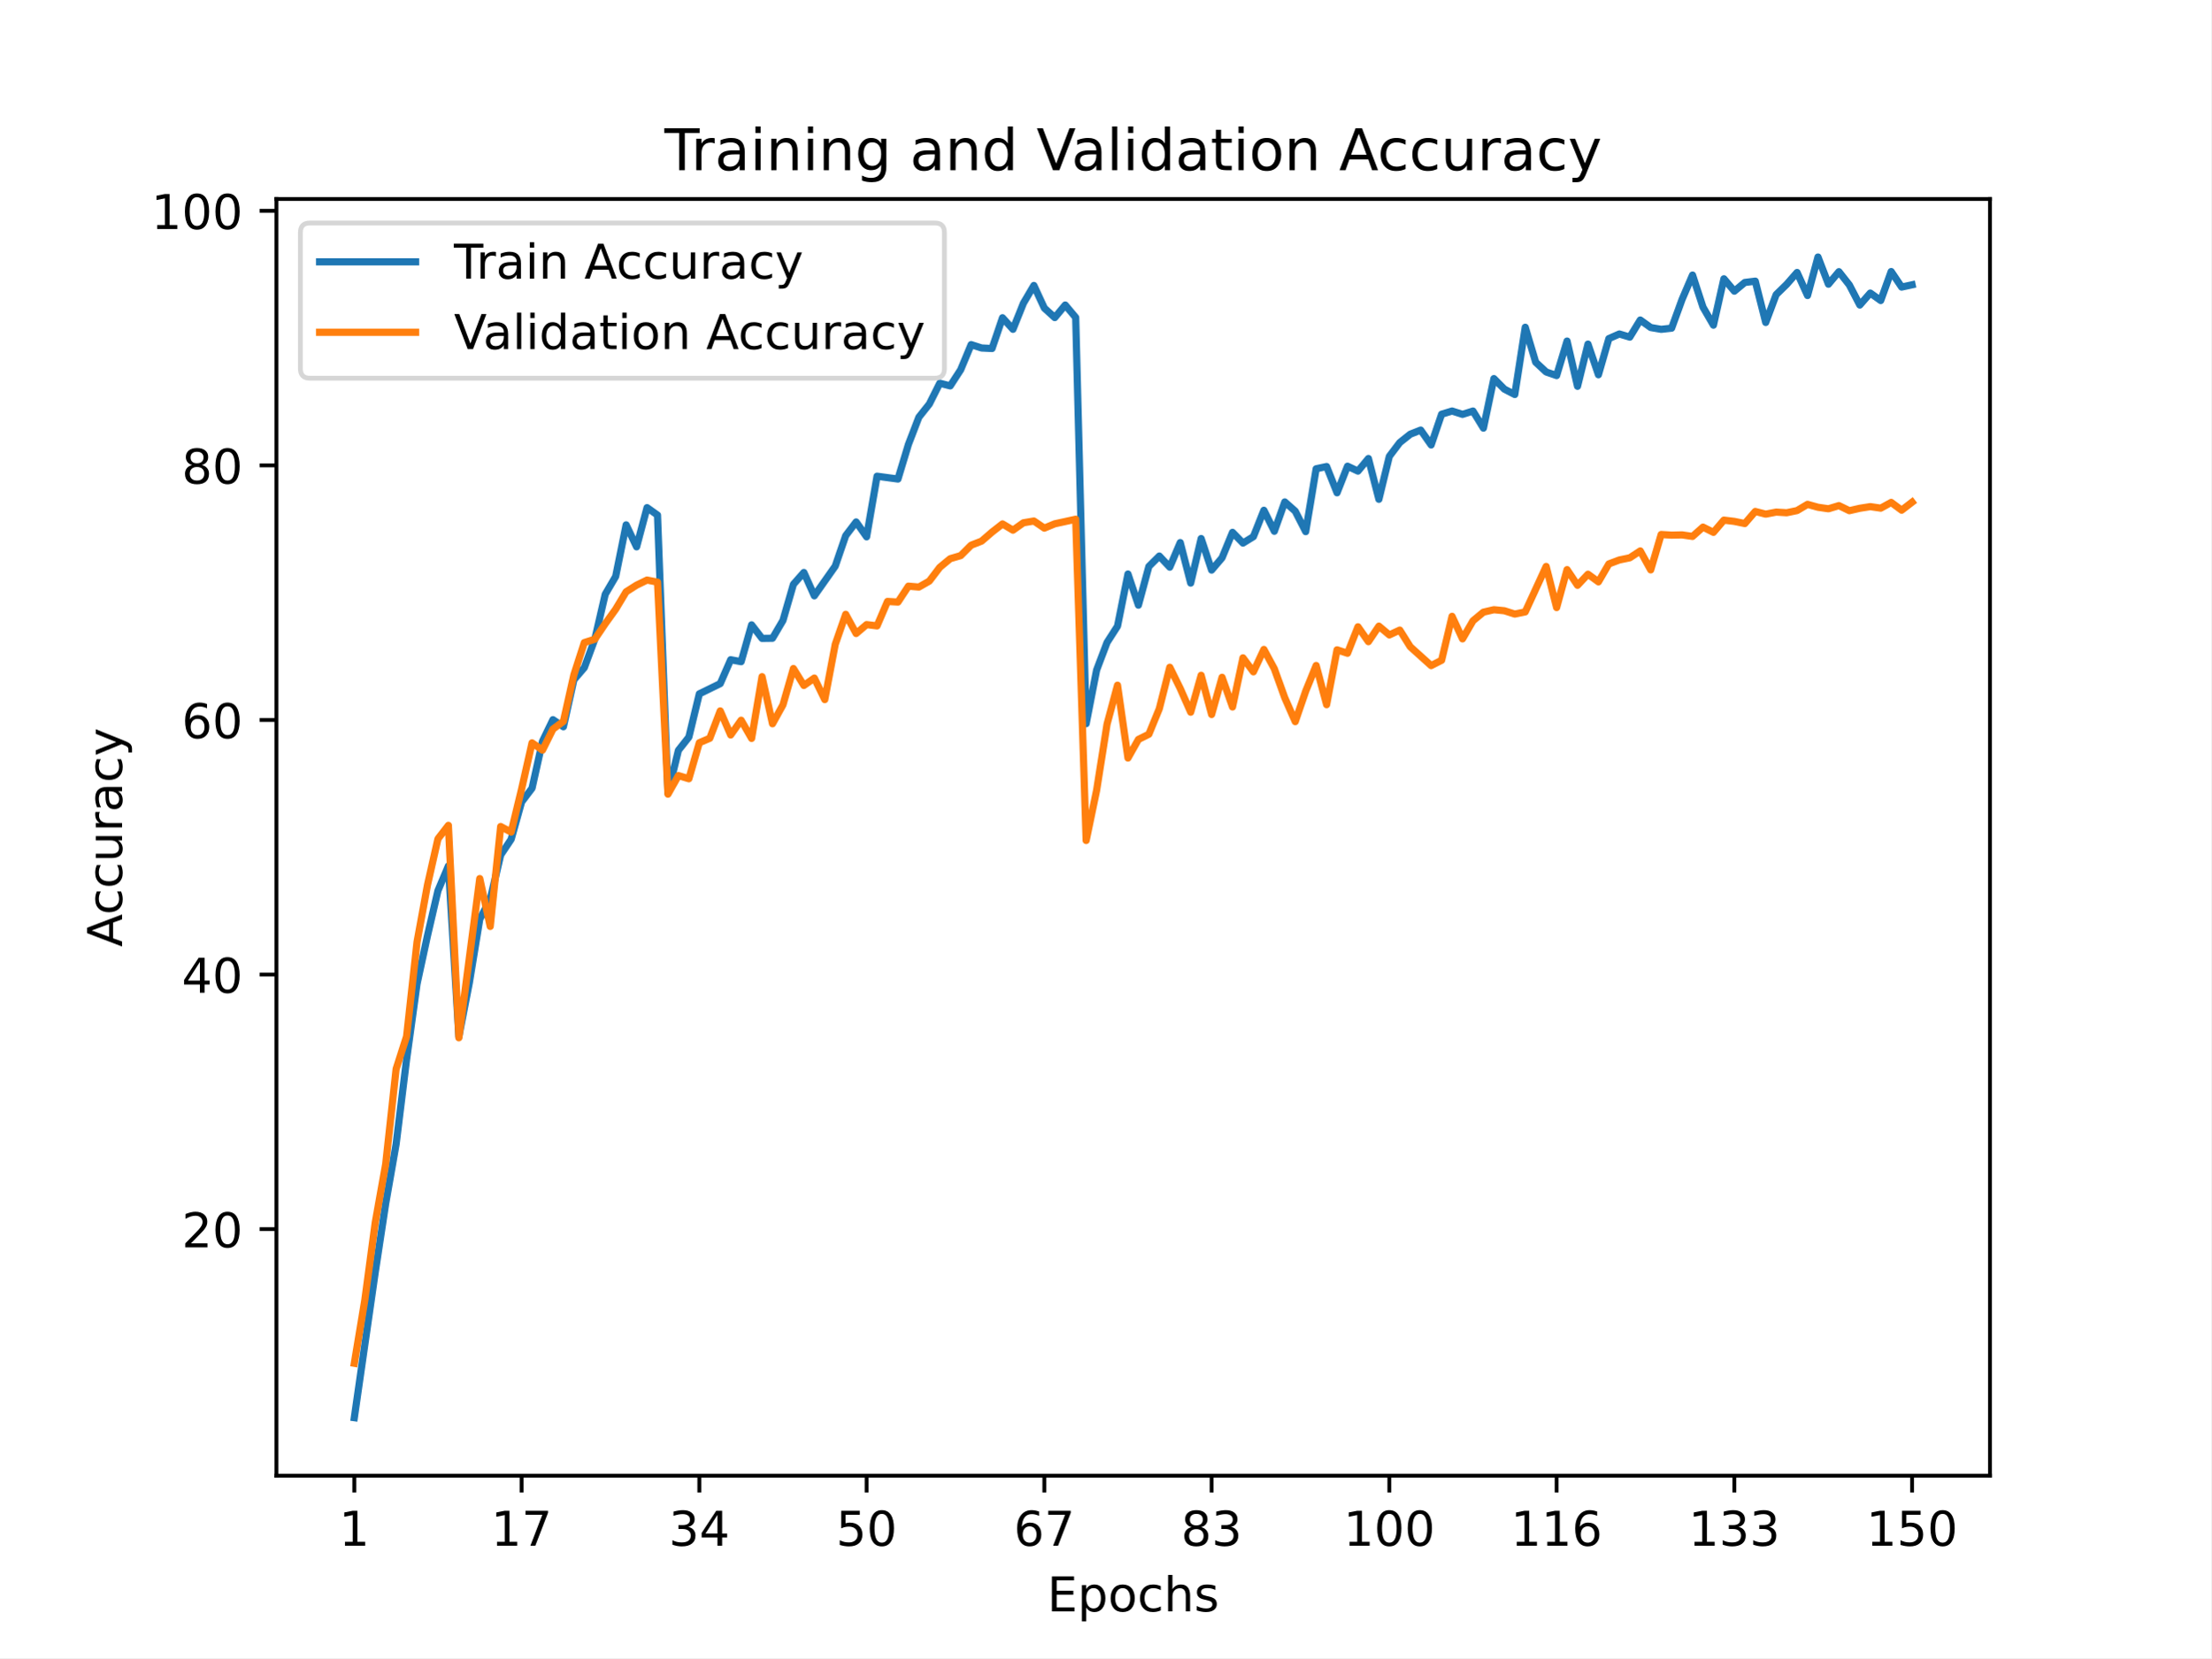
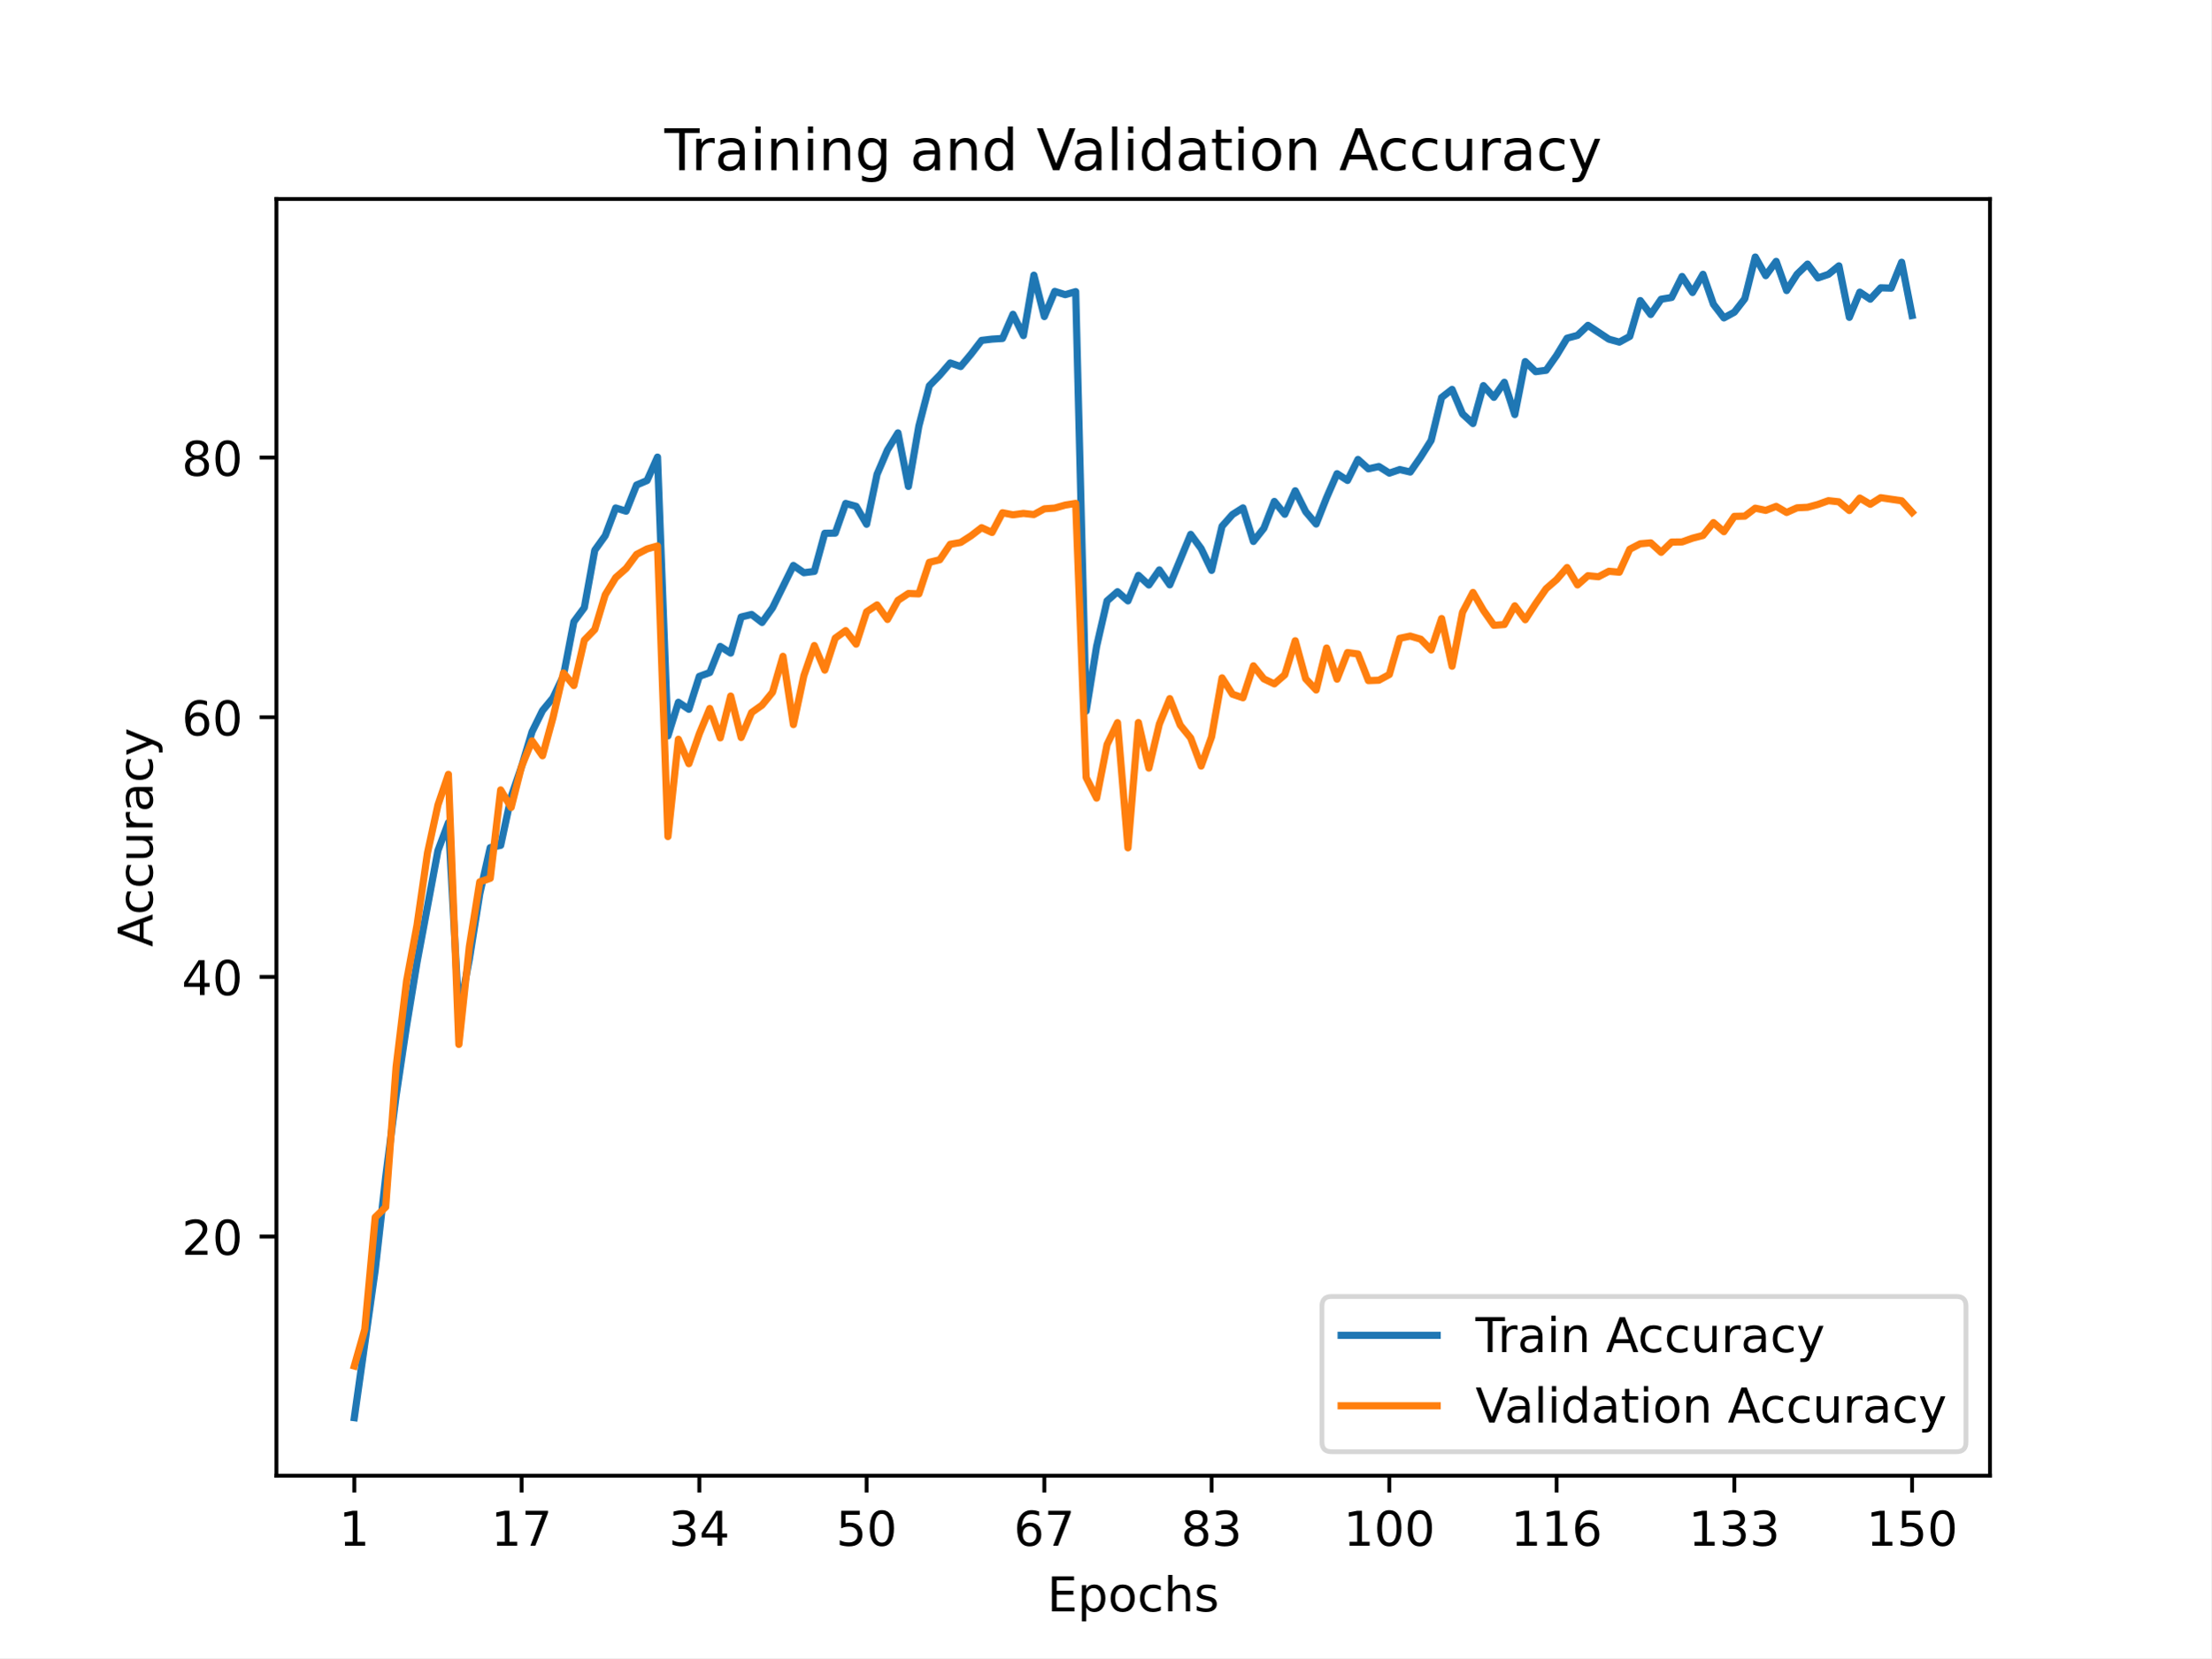
<svg xmlns="http://www.w3.org/2000/svg" xmlns:xlink="http://www.w3.org/1999/xlink" height="345.6pt" version="1.1" viewBox="0 0 460.8 345.6" width="460.8pt">
  <defs>
    <style type="text/css">*{stroke-linecap:butt;stroke-linejoin:round;}</style>
  </defs>
  <g id="figure_1">
    <g id="patch_1">
      <path d="M 0 345.6  L 460.8 345.6  L 460.8 0  L 0 0  z " style="fill:#ffffff;" />
    </g>
    <g id="axes_1">
      <g id="patch_2">
        <path d="M 57.6 307.584  L 414.72 307.584  L 414.72 41.472  L 57.6 41.472  z " style="fill:#ffffff;" />
      </g>
      <g id="matplotlib.axis_1">
        <g id="xtick_1">
          <g id="line2d_1">
            <defs>
-               <path d="M 0 0  L 0 3.5  " id="ma39ebf0579" style="stroke:#000000;stroke-width:0.8;" />
+               <path d="M 0 0  L 0 3.5  " id="ma92c651ba0" style="stroke:#000000;stroke-width:0.8;" />
            </defs>
            <g>
-               <use style="stroke:#000000;stroke-width:0.8;" x="73.833" xlink:href="#ma39ebf0579" y="307.584" />
+               <use style="stroke:#000000;stroke-width:0.8;" x="73.833" xlink:href="#ma92c651ba0" y="307.584" />
            </g>
          </g>
          <g id="text_1">
            <g transform="translate(70.65148 322.1824)scale(0.1 -0.1)">
              <defs>
                <path d="M 794 531  L 1825 531  L 1825 4091  L 703 3866  L 703 4441  L 1819 4666  L 2450 4666  L 2450 531  L 3481 531  L 3481 0  L 794 0  L 794 531  z " id="DejaVuSans-31" transform="scale(0.015625)" />
              </defs>
              <use xlink:href="#DejaVuSans-31" />
            </g>
          </g>
        </g>
        <g id="xtick_2">
          <g id="line2d_2">
            <g>
-               <use style="stroke:#000000;stroke-width:0.8;" x="108.695" xlink:href="#ma39ebf0579" y="307.584" />
+               <use style="stroke:#000000;stroke-width:0.8;" x="108.695" xlink:href="#ma92c651ba0" y="307.584" />
            </g>
          </g>
          <g id="text_2">
            <g transform="translate(102.3325 322.1824)scale(0.1 -0.1)">
              <defs>
                <path d="M 525 4666  L 3525 4666  L 3525 4397  L 1831 0  L 1172 0  L 2766 4134  L 525 4134  L 525 4666  z " id="DejaVuSans-37" transform="scale(0.015625)" />
              </defs>
              <use xlink:href="#DejaVuSans-31" />
              <use x="63.623" xlink:href="#DejaVuSans-37" />
            </g>
          </g>
        </g>
        <g id="xtick_3">
          <g id="line2d_3">
            <g>
-               <use style="stroke:#000000;stroke-width:0.8;" x="145.736" xlink:href="#ma39ebf0579" y="307.584" />
+               <use style="stroke:#000000;stroke-width:0.8;" x="145.736" xlink:href="#ma92c651ba0" y="307.584" />
            </g>
          </g>
          <g id="text_3">
            <g transform="translate(139.3736 322.1824)scale(0.1 -0.1)">
              <defs>
                <path d="M 2597 2516  Q 3050 2419 3304 2112  Q 3559 1806 3559 1356  Q 3559 666 3084 287  Q 2609 -91 1734 -91  Q 1441 -91 1130 -33  Q 819 25 488 141  L 488 750  Q 750 597 1062 519  Q 1375 441 1716 441  Q 2309 441 2620 675  Q 2931 909 2931 1356  Q 2931 1769 2642 2001  Q 2353 2234 1838 2234  L 1294 2234  L 1294 2753  L 1863 2753  Q 2328 2753 2575 2939  Q 2822 3125 2822 3475  Q 2822 3834 2567 4026  Q 2313 4219 1838 4219  Q 1578 4219 1281 4162  Q 984 4106 628 3988  L 628 4550  Q 988 4650 1302 4700  Q 1616 4750 1894 4750  Q 2613 4750 3031 4423  Q 3450 4097 3450 3541  Q 3450 3153 3228 2886  Q 3006 2619 2597 2516  z " id="DejaVuSans-33" transform="scale(0.015625)" />
                <path d="M 2419 4116  L 825 1625  L 2419 1625  L 2419 4116  z M 2253 4666  L 3047 4666  L 3047 1625  L 3713 1625  L 3713 1100  L 3047 1100  L 3047 0  L 2419 0  L 2419 1100  L 313 1100  L 313 1709  L 2253 4666  z " id="DejaVuSans-34" transform="scale(0.015625)" />
              </defs>
              <use xlink:href="#DejaVuSans-33" />
              <use x="63.623" xlink:href="#DejaVuSans-34" />
            </g>
          </g>
        </g>
        <g id="xtick_4">
          <g id="line2d_4">
            <g>
-               <use style="stroke:#000000;stroke-width:0.8;" x="180.598" xlink:href="#ma39ebf0579" y="307.584" />
+               <use style="stroke:#000000;stroke-width:0.8;" x="180.598" xlink:href="#ma92c651ba0" y="307.584" />
            </g>
          </g>
          <g id="text_4">
            <g transform="translate(174.2358 322.1824)scale(0.1 -0.1)">
              <defs>
                <path d="M 691 4666  L 3169 4666  L 3169 4134  L 1269 4134  L 1269 2991  Q 1406 3038 1543 3061  Q 1681 3084 1819 3084  Q 2600 3084 3056 2656  Q 3513 2228 3513 1497  Q 3513 744 3044 326  Q 2575 -91 1722 -91  Q 1428 -91 1123 -41  Q 819 9 494 109  L 494 744  Q 775 591 1075 516  Q 1375 441 1709 441  Q 2250 441 2565 725  Q 2881 1009 2881 1497  Q 2881 1984 2565 2268  Q 2250 2553 1709 2553  Q 1456 2553 1204 2497  Q 953 2441 691 2322  L 691 4666  z " id="DejaVuSans-35" transform="scale(0.015625)" />
                <path d="M 2034 4250  Q 1547 4250 1301 3770  Q 1056 3291 1056 2328  Q 1056 1369 1301 889  Q 1547 409 2034 409  Q 2525 409 2770 889  Q 3016 1369 3016 2328  Q 3016 3291 2770 3770  Q 2525 4250 2034 4250  z M 2034 4750  Q 2819 4750 3233 4129  Q 3647 3509 3647 2328  Q 3647 1150 3233 529  Q 2819 -91 2034 -91  Q 1250 -91 836 529  Q 422 1150 422 2328  Q 422 3509 836 4129  Q 1250 4750 2034 4750  z " id="DejaVuSans-30" transform="scale(0.015625)" />
              </defs>
              <use xlink:href="#DejaVuSans-35" />
              <use x="63.623" xlink:href="#DejaVuSans-30" />
            </g>
          </g>
        </g>
        <g id="xtick_5">
          <g id="line2d_5">
            <g>
-               <use style="stroke:#000000;stroke-width:0.8;" x="217.639" xlink:href="#ma39ebf0579" y="307.584" />
+               <use style="stroke:#000000;stroke-width:0.8;" x="217.639" xlink:href="#ma92c651ba0" y="307.584" />
            </g>
          </g>
          <g id="text_5">
            <g transform="translate(211.2769 322.1824)scale(0.1 -0.1)">
              <defs>
                <path d="M 2113 2584  Q 1688 2584 1439 2293  Q 1191 2003 1191 1497  Q 1191 994 1439 701  Q 1688 409 2113 409  Q 2538 409 2786 701  Q 3034 994 3034 1497  Q 3034 2003 2786 2293  Q 2538 2584 2113 2584  z M 3366 4563  L 3366 3988  Q 3128 4100 2886 4159  Q 2644 4219 2406 4219  Q 1781 4219 1451 3797  Q 1122 3375 1075 2522  Q 1259 2794 1537 2939  Q 1816 3084 2150 3084  Q 2853 3084 3261 2657  Q 3669 2231 3669 1497  Q 3669 778 3244 343  Q 2819 -91 2113 -91  Q 1303 -91 875 529  Q 447 1150 447 2328  Q 447 3434 972 4092  Q 1497 4750 2381 4750  Q 2619 4750 2861 4703  Q 3103 4656 3366 4563  z " id="DejaVuSans-36" transform="scale(0.015625)" />
              </defs>
              <use xlink:href="#DejaVuSans-36" />
              <use x="63.623" xlink:href="#DejaVuSans-37" />
            </g>
          </g>
        </g>
        <g id="xtick_6">
          <g id="line2d_6">
            <g>
-               <use style="stroke:#000000;stroke-width:0.8;" x="252.502" xlink:href="#ma39ebf0579" y="307.584" />
+               <use style="stroke:#000000;stroke-width:0.8;" x="252.502" xlink:href="#ma92c651ba0" y="307.584" />
            </g>
          </g>
          <g id="text_6">
            <g transform="translate(246.1392 322.1824)scale(0.1 -0.1)">
              <defs>
                <path d="M 2034 2216  Q 1584 2216 1326 1975  Q 1069 1734 1069 1313  Q 1069 891 1326 650  Q 1584 409 2034 409  Q 2484 409 2743 651  Q 3003 894 3003 1313  Q 3003 1734 2745 1975  Q 2488 2216 2034 2216  z M 1403 2484  Q 997 2584 770 2862  Q 544 3141 544 3541  Q 544 4100 942 4425  Q 1341 4750 2034 4750  Q 2731 4750 3128 4425  Q 3525 4100 3525 3541  Q 3525 3141 3298 2862  Q 3072 2584 2669 2484  Q 3125 2378 3379 2068  Q 3634 1759 3634 1313  Q 3634 634 3220 271  Q 2806 -91 2034 -91  Q 1263 -91 848 271  Q 434 634 434 1313  Q 434 1759 690 2068  Q 947 2378 1403 2484  z M 1172 3481  Q 1172 3119 1398 2916  Q 1625 2713 2034 2713  Q 2441 2713 2670 2916  Q 2900 3119 2900 3481  Q 2900 3844 2670 4047  Q 2441 4250 2034 4250  Q 1625 4250 1398 4047  Q 1172 3844 1172 3481  z " id="DejaVuSans-38" transform="scale(0.015625)" />
              </defs>
              <use xlink:href="#DejaVuSans-38" />
              <use x="63.623" xlink:href="#DejaVuSans-33" />
            </g>
          </g>
        </g>
        <g id="xtick_7">
          <g id="line2d_7">
            <g>
-               <use style="stroke:#000000;stroke-width:0.8;" x="289.543" xlink:href="#ma39ebf0579" y="307.584" />
+               <use style="stroke:#000000;stroke-width:0.8;" x="289.543" xlink:href="#ma92c651ba0" y="307.584" />
            </g>
          </g>
          <g id="text_7">
            <g transform="translate(279.999 322.1824)scale(0.1 -0.1)">
              <use xlink:href="#DejaVuSans-31" />
              <use x="63.623" xlink:href="#DejaVuSans-30" />
              <use x="127.246" xlink:href="#DejaVuSans-30" />
            </g>
          </g>
        </g>
        <g id="xtick_8">
          <g id="line2d_8">
            <g>
-               <use style="stroke:#000000;stroke-width:0.8;" x="324.405" xlink:href="#ma39ebf0579" y="307.584" />
+               <use style="stroke:#000000;stroke-width:0.8;" x="324.405" xlink:href="#ma92c651ba0" y="307.584" />
            </g>
          </g>
          <g id="text_8">
            <g transform="translate(314.8613 322.1824)scale(0.1 -0.1)">
              <use xlink:href="#DejaVuSans-31" />
              <use x="63.623" xlink:href="#DejaVuSans-31" />
              <use x="127.246" xlink:href="#DejaVuSans-36" />
            </g>
          </g>
        </g>
        <g id="xtick_9">
          <g id="line2d_9">
            <g>
-               <use style="stroke:#000000;stroke-width:0.8;" x="361.446" xlink:href="#ma39ebf0579" y="307.584" />
+               <use style="stroke:#000000;stroke-width:0.8;" x="361.446" xlink:href="#ma92c651ba0" y="307.584" />
            </g>
          </g>
          <g id="text_9">
            <g transform="translate(351.9024 322.1824)scale(0.1 -0.1)">
              <use xlink:href="#DejaVuSans-31" />
              <use x="63.623" xlink:href="#DejaVuSans-33" />
              <use x="127.246" xlink:href="#DejaVuSans-33" />
            </g>
          </g>
        </g>
        <g id="xtick_10">
          <g id="line2d_10">
            <g>
-               <use style="stroke:#000000;stroke-width:0.8;" x="398.487" xlink:href="#ma39ebf0579" y="307.584" />
+               <use style="stroke:#000000;stroke-width:0.8;" x="398.487" xlink:href="#ma92c651ba0" y="307.584" />
            </g>
          </g>
          <g id="text_10">
            <g transform="translate(388.9435 322.1824)scale(0.1 -0.1)">
              <use xlink:href="#DejaVuSans-31" />
              <use x="63.623" xlink:href="#DejaVuSans-35" />
              <use x="127.246" xlink:href="#DejaVuSans-30" />
            </g>
          </g>
        </g>
        <g id="text_11">
          <g transform="translate(218.2444 335.8606)scale(0.1 -0.1)">
            <defs>
              <path d="M 628 4666  L 3578 4666  L 3578 4134  L 1259 4134  L 1259 2753  L 3481 2753  L 3481 2222  L 1259 2222  L 1259 531  L 3634 531  L 3634 0  L 628 0  L 628 4666  z " id="DejaVuSans-45" transform="scale(0.015625)" />
              <path d="M 1159 525  L 1159 -1331  L 581 -1331  L 581 3500  L 1159 3500  L 1159 2969  Q 1341 3281 1617 3432  Q 1894 3584 2278 3584  Q 2916 3584 3314 3078  Q 3713 2572 3713 1747  Q 3713 922 3314 415  Q 2916 -91 2278 -91  Q 1894 -91 1617 61  Q 1341 213 1159 525  z M 3116 1747  Q 3116 2381 2855 2742  Q 2594 3103 2138 3103  Q 1681 3103 1420 2742  Q 1159 2381 1159 1747  Q 1159 1113 1420 752  Q 1681 391 2138 391  Q 2594 391 2855 752  Q 3116 1113 3116 1747  z " id="DejaVuSans-70" transform="scale(0.015625)" />
              <path d="M 1959 3097  Q 1497 3097 1228 2736  Q 959 2375 959 1747  Q 959 1119 1226 758  Q 1494 397 1959 397  Q 2419 397 2687 759  Q 2956 1122 2956 1747  Q 2956 2369 2687 2733  Q 2419 3097 1959 3097  z M 1959 3584  Q 2709 3584 3137 3096  Q 3566 2609 3566 1747  Q 3566 888 3137 398  Q 2709 -91 1959 -91  Q 1206 -91 779 398  Q 353 888 353 1747  Q 353 2609 779 3096  Q 1206 3584 1959 3584  z " id="DejaVuSans-6f" transform="scale(0.015625)" />
              <path d="M 3122 3366  L 3122 2828  Q 2878 2963 2633 3030  Q 2388 3097 2138 3097  Q 1578 3097 1268 2742  Q 959 2388 959 1747  Q 959 1106 1268 751  Q 1578 397 2138 397  Q 2388 397 2633 464  Q 2878 531 3122 666  L 3122 134  Q 2881 22 2623 -34  Q 2366 -91 2075 -91  Q 1284 -91 818 406  Q 353 903 353 1747  Q 353 2603 823 3093  Q 1294 3584 2113 3584  Q 2378 3584 2631 3529  Q 2884 3475 3122 3366  z " id="DejaVuSans-63" transform="scale(0.015625)" />
              <path d="M 3513 2113  L 3513 0  L 2938 0  L 2938 2094  Q 2938 2591 2744 2837  Q 2550 3084 2163 3084  Q 1697 3084 1428 2787  Q 1159 2491 1159 1978  L 1159 0  L 581 0  L 581 4863  L 1159 4863  L 1159 2956  Q 1366 3272 1645 3428  Q 1925 3584 2291 3584  Q 2894 3584 3203 3211  Q 3513 2838 3513 2113  z " id="DejaVuSans-68" transform="scale(0.015625)" />
              <path d="M 2834 3397  L 2834 2853  Q 2591 2978 2328 3040  Q 2066 3103 1784 3103  Q 1356 3103 1142 2972  Q 928 2841 928 2578  Q 928 2378 1081 2264  Q 1234 2150 1697 2047  L 1894 2003  Q 2506 1872 2764 1633  Q 3022 1394 3022 966  Q 3022 478 2636 193  Q 2250 -91 1575 -91  Q 1294 -91 989 -36  Q 684 19 347 128  L 347 722  Q 666 556 975 473  Q 1284 391 1588 391  Q 1994 391 2212 530  Q 2431 669 2431 922  Q 2431 1156 2273 1281  Q 2116 1406 1581 1522  L 1381 1569  Q 847 1681 609 1914  Q 372 2147 372 2553  Q 372 3047 722 3315  Q 1072 3584 1716 3584  Q 2034 3584 2315 3537  Q 2597 3491 2834 3397  z " id="DejaVuSans-73" transform="scale(0.015625)" />
            </defs>
            <use xlink:href="#DejaVuSans-45" />
            <use x="63.184" xlink:href="#DejaVuSans-70" />
            <use x="126.66" xlink:href="#DejaVuSans-6f" />
            <use x="187.842" xlink:href="#DejaVuSans-63" />
            <use x="242.822" xlink:href="#DejaVuSans-68" />
            <use x="306.201" xlink:href="#DejaVuSans-73" />
          </g>
        </g>
      </g>
      <g id="matplotlib.axis_2">
        <g id="ytick_1">
          <g id="line2d_11">
            <defs>
-               <path d="M 0 0  L -3.5 0  " id="m05b5fb60bf" style="stroke:#000000;stroke-width:0.8;" />
+               <path d="M 0 0  L -3.5 0  " id="m15f3c6c056" style="stroke:#000000;stroke-width:0.8;" />
            </defs>
            <g>
-               <use style="stroke:#000000;stroke-width:0.8;" x="57.6" xlink:href="#m05b5fb60bf" y="256.189" />
+               <use style="stroke:#000000;stroke-width:0.8;" x="57.6" xlink:href="#m15f3c6c056" y="257.741" />
            </g>
          </g>
          <g id="text_12">
-             <g transform="translate(37.875 259.9878)scale(0.1 -0.1)">
+             <g transform="translate(37.875 261.54)scale(0.1 -0.1)">
              <defs>
                <path d="M 1228 531  L 3431 531  L 3431 0  L 469 0  L 469 531  Q 828 903 1448 1529  Q 2069 2156 2228 2338  Q 2531 2678 2651 2914  Q 2772 3150 2772 3378  Q 2772 3750 2511 3984  Q 2250 4219 1831 4219  Q 1534 4219 1204 4116  Q 875 4013 500 3803  L 500 4441  Q 881 4594 1212 4672  Q 1544 4750 1819 4750  Q 2544 4750 2975 4387  Q 3406 4025 3406 3419  Q 3406 3131 3298 2873  Q 3191 2616 2906 2266  Q 2828 2175 2409 1742  Q 1991 1309 1228 531  z " id="DejaVuSans-32" transform="scale(0.015625)" />
              </defs>
              <use xlink:href="#DejaVuSans-32" />
              <use x="63.623" xlink:href="#DejaVuSans-30" />
            </g>
          </g>
        </g>
        <g id="ytick_2">
          <g id="line2d_12">
            <g>
-               <use style="stroke:#000000;stroke-width:0.8;" x="57.6" xlink:href="#m05b5fb60bf" y="203.124" />
+               <use style="stroke:#000000;stroke-width:0.8;" x="57.6" xlink:href="#m15f3c6c056" y="203.615" />
            </g>
          </g>
          <g id="text_13">
-             <g transform="translate(37.875 206.9236)scale(0.1 -0.1)">
+             <g transform="translate(37.875 207.4143)scale(0.1 -0.1)">
              <use xlink:href="#DejaVuSans-34" />
              <use x="63.623" xlink:href="#DejaVuSans-30" />
            </g>
          </g>
        </g>
        <g id="ytick_3">
          <g id="line2d_13">
            <g>
-               <use style="stroke:#000000;stroke-width:0.8;" x="57.6" xlink:href="#m05b5fb60bf" y="150.06" />
+               <use style="stroke:#000000;stroke-width:0.8;" x="57.6" xlink:href="#m15f3c6c056" y="149.489" />
            </g>
          </g>
          <g id="text_14">
-             <g transform="translate(37.875 153.8593)scale(0.1 -0.1)">
+             <g transform="translate(37.875 153.2887)scale(0.1 -0.1)">
              <use xlink:href="#DejaVuSans-36" />
              <use x="63.623" xlink:href="#DejaVuSans-30" />
            </g>
          </g>
        </g>
        <g id="ytick_4">
          <g id="line2d_14">
            <g>
-               <use style="stroke:#000000;stroke-width:0.8;" x="57.6" xlink:href="#m05b5fb60bf" y="96.996" />
+               <use style="stroke:#000000;stroke-width:0.8;" x="57.6" xlink:href="#m15f3c6c056" y="95.364" />
            </g>
          </g>
          <g id="text_15">
-             <g transform="translate(37.875 100.795)scale(0.1 -0.1)">
+             <g transform="translate(37.875 99.16304)scale(0.1 -0.1)">
              <use xlink:href="#DejaVuSans-38" />
              <use x="63.623" xlink:href="#DejaVuSans-30" />
            </g>
          </g>
        </g>
-         <g id="ytick_5">
-           <g id="line2d_15">
-             <g>
-               <use style="stroke:#000000;stroke-width:0.8;" x="57.6" xlink:href="#m05b5fb60bf" y="43.932" />
-             </g>
-           </g>
-           <g id="text_16">
-             <g transform="translate(31.5125 47.73075)scale(0.1 -0.1)">
-               <use xlink:href="#DejaVuSans-31" />
-               <use x="63.623" xlink:href="#DejaVuSans-30" />
-               <use x="127.246" xlink:href="#DejaVuSans-30" />
-             </g>
-           </g>
-         </g>
-         <g id="text_17">
-           <g transform="translate(25.43281 197.3561)rotate(-90)scale(0.1 -0.1)">
+         <g id="text_16">
+           <g transform="translate(31.79531 197.3561)rotate(-90)scale(0.1 -0.1)">
            <defs>
              <path d="M 2188 4044  L 1331 1722  L 3047 1722  L 2188 4044  z M 1831 4666  L 2547 4666  L 4325 0  L 3669 0  L 3244 1197  L 1141 1197  L 716 0  L 50 0  L 1831 4666  z " id="DejaVuSans-41" transform="scale(0.015625)" />
              <path d="M 544 1381  L 544 3500  L 1119 3500  L 1119 1403  Q 1119 906 1312 657  Q 1506 409 1894 409  Q 2359 409 2629 706  Q 2900 1003 2900 1516  L 2900 3500  L 3475 3500  L 3475 0  L 2900 0  L 2900 538  Q 2691 219 2414 64  Q 2138 -91 1772 -91  Q 1169 -91 856 284  Q 544 659 544 1381  z M 1991 3584  L 1991 3584  z " id="DejaVuSans-75" transform="scale(0.015625)" />
              <path d="M 2631 2963  Q 2534 3019 2420 3045  Q 2306 3072 2169 3072  Q 1681 3072 1420 2755  Q 1159 2438 1159 1844  L 1159 0  L 581 0  L 581 3500  L 1159 3500  L 1159 2956  Q 1341 3275 1631 3429  Q 1922 3584 2338 3584  Q 2397 3584 2469 3576  Q 2541 3569 2628 3553  L 2631 2963  z " id="DejaVuSans-72" transform="scale(0.015625)" />
              <path d="M 2194 1759  Q 1497 1759 1228 1600  Q 959 1441 959 1056  Q 959 750 1161 570  Q 1363 391 1709 391  Q 2188 391 2477 730  Q 2766 1069 2766 1631  L 2766 1759  L 2194 1759  z M 3341 1997  L 3341 0  L 2766 0  L 2766 531  Q 2569 213 2275 61  Q 1981 -91 1556 -91  Q 1019 -91 701 211  Q 384 513 384 1019  Q 384 1609 779 1909  Q 1175 2209 1959 2209  L 2766 2209  L 2766 2266  Q 2766 2663 2505 2880  Q 2244 3097 1772 3097  Q 1472 3097 1187 3025  Q 903 2953 641 2809  L 641 3341  Q 956 3463 1253 3523  Q 1550 3584 1831 3584  Q 2591 3584 2966 3190  Q 3341 2797 3341 1997  z " id="DejaVuSans-61" transform="scale(0.015625)" />
              <path d="M 2059 -325  Q 1816 -950 1584 -1140  Q 1353 -1331 966 -1331  L 506 -1331  L 506 -850  L 844 -850  Q 1081 -850 1212 -737  Q 1344 -625 1503 -206  L 1606 56  L 191 3500  L 800 3500  L 1894 763  L 2988 3500  L 3597 3500  L 2059 -325  z " id="DejaVuSans-79" transform="scale(0.015625)" />
            </defs>
            <use xlink:href="#DejaVuSans-41" />
            <use x="66.658" xlink:href="#DejaVuSans-63" />
            <use x="121.639" xlink:href="#DejaVuSans-63" />
            <use x="176.619" xlink:href="#DejaVuSans-75" />
            <use x="239.998" xlink:href="#DejaVuSans-72" />
            <use x="281.111" xlink:href="#DejaVuSans-61" />
            <use x="342.391" xlink:href="#DejaVuSans-63" />
            <use x="397.371" xlink:href="#DejaVuSans-79" />
          </g>
        </g>
      </g>
+       <g id="line2d_15">
+         <path clip-path="url(#pf853e34fbe)" d="M 73.833 295.488  L 78.191 264.685  L 80.369 245.362  L 82.548 228.356  L 84.727 213.802  L 86.906 200.546  L 91.264 177.283  L 93.443 171.475  L 95.622 211.355  L 97.801 199.967  L 99.979 186.29  L 102.158 176.677  L 104.337 176.2  L 106.516 166.09  L 108.695 159.757  L 110.874 152.526  L 113.053 148.109  L 115.232 145.468  L 117.411 140.862  L 119.589 129.587  L 121.768 126.648  L 123.947 114.687  L 126.126 111.65  L 128.305 105.87  L 130.484 106.546  L 132.663 101.085  L 134.842 100.154  L 137.021 95.272  L 139.199 153.376  L 141.378 146.377  L 143.557 147.839  L 145.736 140.976  L 147.915 140.18  L 150.094 134.74  L 152.273 136.12  L 154.452 128.602  L 156.631 128.067  L 158.809 129.739  L 160.988 126.697  L 165.346 117.848  L 167.525 119.369  L 169.704 119.098  L 171.883 111.147  L 174.062 111.114  L 176.241 104.928  L 178.419 105.529  L 180.598 109.263  L 182.777 98.86  L 184.956 93.767  L 187.135 90.222  L 189.314 101.383  L 191.493 88.788  L 193.672 80.414  L 195.851 78.184  L 198.029 75.646  L 200.208 76.393  L 202.387 73.784  L 204.566 70.942  L 206.745 70.677  L 208.924 70.542  L 211.103 65.503  L 213.282 69.946  L 215.461 57.351  L 217.639 65.974  L 219.818 60.729  L 221.997 61.416  L 224.176 60.778  L 226.355 148.207  L 228.534 134.724  L 230.713 125.241  L 232.892 123.331  L 235.071 125.241  L 237.249 119.921  L 239.428 121.929  L 241.607 118.789  L 243.786 121.896  L 248.144 111.374  L 250.323 114.335  L 252.502 118.876  L 254.681 109.685  L 256.859 107.228  L 259.038 105.853  L 261.217 112.857  L 263.396 110.102  L 265.575 104.516  L 267.754 107.185  L 269.933 102.292  L 272.112 106.644  L 274.291 109.22  L 276.469 103.715  L 278.648 98.725  L 280.827 100.138  L 283.006 95.754  L 285.185 97.718  L 287.364 97.226  L 289.543 98.611  L 291.722 97.864  L 293.901 98.384  L 296.079 95.25  L 298.258 91.792  L 300.437 82.85  L 302.616 81.156  L 304.795 86.265  L 306.974 88.273  L 309.153 80.376  L 311.332 82.812  L 313.511 79.673  L 315.689 86.406  L 317.868 75.364  L 320.047 77.464  L 322.226 77.172  L 324.405 74.071  L 326.584 70.482  L 328.763 69.892  L 330.942 67.808  L 335.299 70.693  L 337.478 71.305  L 339.657 70.109  L 341.836 62.645  L 344.015 65.546  L 346.194 62.358  L 348.373 61.995  L 350.552 57.622  L 352.731 60.962  L 354.909 57.167  L 357.088 63.413  L 359.267 66.255  L 361.446 65.064  L 363.625 62.255  L 365.804 53.568  L 367.983 57.449  L 370.162 54.472  L 372.341 60.556  L 374.519 57.151  L 376.698 55.04  L 378.877 57.925  L 381.056 57.173  L 383.235 55.408  L 385.414 66.136  L 387.593 60.886  L 389.772 62.353  L 391.951 59.982  L 394.129 60.052  L 396.308 54.656  L 398.487 65.752  L 398.487 65.752  " style="fill:none;stroke:#1f77b4;stroke-linecap:square;stroke-width:1.5;" />
+       </g>
      <g id="line2d_16">
-         <path clip-path="url(#p28acbe4daf)" d="M 73.833 295.488  L 78.191 265.188  L 80.369 250.872  L 82.548 238.455  L 84.727 220.805  L 86.906 205.072  L 89.085 195.016  L 91.264 185.645  L 93.443 180.487  L 95.622 216.045  L 97.801 204.849  L 99.979 191.588  L 102.158 187.454  L 104.337 178.2  L 106.516 174.947  L 108.695 167.163  L 110.874 164.287  L 113.053 154.502  L 115.232 150.002  L 117.411 151.477  L 119.589 141.697  L 121.768 139.155  L 123.947 133.26  L 126.126 123.868  L 128.305 120.148  L 130.484 109.397  L 132.663 113.976  L 134.842 105.804  L 137.021 107.354  L 139.199 165.305  L 141.378 156.391  L 143.557 153.637  L 145.736 144.616  L 150.094 142.488  L 152.273 137.505  L 154.452 137.914  L 156.631 130.241  L 158.809 133.058  L 160.988 133.026  L 163.167 129.317  L 165.346 121.787  L 167.525 119.32  L 169.704 124.186  L 174.062 117.999  L 176.241 111.652  L 178.419 108.787  L 180.598 111.886  L 182.777 99.251  L 187.135 99.845  L 189.314 92.634  L 191.493 86.956  L 193.672 84.213  L 195.851 79.867  L 198.029 80.429  L 200.208 77.06  L 202.387 71.822  L 204.566 72.528  L 206.745 72.634  L 208.924 66.224  L 211.103 68.633  L 213.282 63.199  L 215.461 59.495  L 217.639 64.213  L 219.818 66.192  L 221.997 63.571  L 224.176 66.171  L 226.355 150.84  L 228.534 139.665  L 230.713 133.907  L 232.892 130.511  L 235.071 119.638  L 237.249 126.133  L 239.428 118.062  L 241.607 115.897  L 243.786 118.211  L 245.965 113.085  L 248.144 121.527  L 250.323 112.246  L 252.502 118.821  L 254.681 116.258  L 256.859 110.957  L 259.038 113.191  L 261.217 111.848  L 263.396 106.356  L 265.575 110.729  L 267.754 104.616  L 269.933 106.542  L 272.112 110.808  L 274.291 97.702  L 276.469 97.235  L 278.648 102.711  L 280.827 97.166  L 283.006 98.19  L 285.185 95.563  L 287.364 104.064  L 289.543 95.117  L 291.722 92.236  L 293.901 90.501  L 296.079 89.636  L 298.258 92.74  L 300.437 86.33  L 302.616 85.667  L 304.795 86.362  L 306.974 85.672  L 309.153 89.232  L 311.332 78.906  L 313.511 81.103  L 315.689 82.223  L 317.868 68.208  L 320.047 75.499  L 322.226 77.527  L 324.405 78.275  L 326.584 71.085  L 328.763 80.509  L 330.942 71.716  L 333.121 78.105  L 335.299 70.564  L 337.478 69.609  L 339.657 70.262  L 341.836 66.696  L 344.015 68.261  L 346.194 68.638  L 348.373 68.394  L 350.552 62.409  L 352.731 57.33  L 354.909 64.011  L 357.088 67.768  L 359.267 58.105  L 361.446 60.684  L 363.625 58.869  L 365.804 58.598  L 367.983 67.206  L 370.162 61.4  L 372.341 59.272  L 374.519 56.789  L 376.698 61.591  L 378.877 53.568  L 381.056 59.23  L 383.235 56.625  L 385.414 59.389  L 387.593 63.571  L 389.772 61.077  L 391.951 62.631  L 394.129 56.598  L 396.308 59.83  L 398.487 59.352  L 398.487 59.352  " style="fill:none;stroke:#1f77b4;stroke-linecap:square;stroke-width:1.5;" />
-       </g>
-       <g id="line2d_17">
-         <path clip-path="url(#p28acbe4daf)" d="M 73.833 284.153  L 76.012 271.047  L 78.191 254.835  L 80.369 242.657  L 82.548 222.811  L 84.727 216.019  L 86.906 196.332  L 89.085 184.446  L 91.264 174.841  L 93.443 172.029  L 95.622 216.311  L 99.979 183.119  L 102.158 193.095  L 104.337 172.267  L 106.516 173.435  L 108.695 164.467  L 110.874 154.836  L 113.053 156.348  L 115.232 151.97  L 117.411 150.352  L 119.589 140.668  L 121.768 133.929  L 123.947 133.239  L 126.126 130.002  L 128.305 126.977  L 130.484 123.342  L 132.663 121.963  L 134.842 120.901  L 137.021 121.326  L 139.199 165.528  L 141.378 161.655  L 143.557 162.318  L 145.736 154.809  L 147.915 153.881  L 150.094 148.176  L 152.273 153.191  L 154.452 150.113  L 156.631 153.907  L 158.809 141.039  L 160.988 150.856  L 163.167 146.903  L 165.346 139.341  L 167.525 142.87  L 169.704 141.331  L 171.883 145.815  L 174.062 134.3  L 176.241 128.038  L 178.419 132.045  L 180.598 130.187  L 182.777 130.453  L 184.956 125.359  L 187.135 125.491  L 189.314 122.175  L 191.493 122.361  L 193.672 121.114  L 195.851 118.248  L 198.029 116.444  L 200.208 115.807  L 202.387 113.631  L 204.566 112.782  L 206.745 110.899  L 208.924 109.201  L 211.103 110.501  L 213.282 108.962  L 215.461 108.59  L 217.639 110.076  L 219.818 109.174  L 224.176 108.219  L 226.355 175.186  L 228.534 164.732  L 230.713 150.936  L 232.892 142.817  L 235.071 157.993  L 237.249 154.119  L 239.428 153.032  L 241.607 147.699  L 243.786 139.076  L 245.965 143.507  L 248.144 148.442  L 250.323 140.747  L 252.502 148.919  L 254.681 141.172  L 256.859 147.354  L 259.038 137.112  L 261.217 140.031  L 263.396 135.361  L 265.575 139.394  L 267.754 145.443  L 269.933 150.405  L 272.112 144.064  L 274.291 138.704  L 276.469 146.876  L 278.648 135.441  L 280.827 136.157  L 283.006 130.639  L 285.185 133.743  L 287.364 130.506  L 289.543 132.337  L 291.722 131.328  L 293.901 134.804  L 298.258 138.731  L 300.437 137.616  L 302.616 128.463  L 304.795 133.159  L 306.974 129.392  L 309.153 127.587  L 311.332 127.083  L 313.511 127.295  L 315.689 127.985  L 317.868 127.534  L 322.226 118.062  L 324.405 126.632  L 326.584 118.726  L 328.763 121.989  L 330.942 119.681  L 333.121 121.273  L 335.299 117.532  L 337.478 116.709  L 339.657 116.258  L 341.836 114.825  L 344.015 118.779  L 346.194 111.403  L 348.373 111.535  L 350.552 111.482  L 352.731 111.801  L 354.909 109.864  L 357.088 110.952  L 359.267 108.405  L 361.446 108.67  L 363.625 109.121  L 365.804 106.6  L 367.983 107.158  L 370.162 106.733  L 372.341 106.866  L 374.519 106.415  L 376.698 105.115  L 378.877 105.725  L 381.056 106.043  L 383.235 105.38  L 385.414 106.441  L 387.593 105.937  L 389.772 105.592  L 391.951 105.911  L 394.129 104.717  L 396.308 106.335  L 398.487 104.664  L 398.487 104.664  " style="fill:none;stroke:#ff7f0e;stroke-linecap:square;stroke-width:1.5;" />
+         <path clip-path="url(#pf853e34fbe)" d="M 73.833 284.722  L 76.012 277.091  L 78.191 253.708  L 80.369 251.598  L 82.548 222.343  L 84.727 204.454  L 86.906 192.817  L 89.085 177.77  L 91.264 167.784  L 93.443 161.397  L 95.622 217.688  L 97.801 197.364  L 99.979 183.805  L 102.158 183.074  L 104.337 164.645  L 106.516 168.298  L 108.695 159.746  L 110.874 154.415  L 113.053 157.527  L 115.232 149.598  L 117.411 140.261  L 119.589 142.886  L 121.768 133.441  L 123.947 131.195  L 126.126 123.969  L 128.305 120.397  L 130.484 118.475  L 132.663 115.553  L 134.842 114.416  L 137.021 113.794  L 139.199 174.36  L 141.378 154.09  L 143.557 159.178  L 145.736 152.926  L 147.915 147.676  L 150.094 153.792  L 152.273 145.078  L 154.452 153.711  L 156.631 148.515  L 158.809 146.973  L 160.988 144.293  L 163.167 136.797  L 165.346 151.032  L 167.525 140.829  L 169.704 134.551  L 171.883 139.666  L 174.062 133.008  L 176.241 131.439  L 178.419 134.253  L 180.598 127.514  L 182.777 126.08  L 184.956 129.111  L 187.135 125.133  L 189.314 123.699  L 191.493 123.78  L 193.672 117.204  L 195.851 116.662  L 198.029 113.442  L 200.208 113.063  L 202.387 111.656  L 204.566 109.978  L 206.745 110.979  L 208.924 106.866  L 211.103 107.299  L 213.282 107.001  L 215.461 107.244  L 217.639 106.054  L 219.818 105.891  L 221.997 105.269  L 224.176 104.917  L 226.355 162.047  L 228.534 166.35  L 230.713 155.2  L 232.892 150.626  L 235.071 176.715  L 237.249 150.599  L 239.428 160.098  L 241.607 150.924  L 243.786 145.619  L 245.965 151.14  L 248.144 153.82  L 250.323 159.665  L 252.502 153.549  L 254.681 141.289  L 256.859 144.699  L 259.038 145.43  L 261.217 138.773  L 263.396 141.506  L 265.575 142.534  L 267.754 140.64  L 269.933 133.549  L 272.112 141.479  L 274.291 143.806  L 276.469 135.065  L 278.648 141.56  L 280.827 136.012  L 283.006 136.31  L 285.185 141.858  L 287.364 141.777  L 289.543 140.586  L 291.722 133.035  L 293.901 132.575  L 296.079 133.225  L 298.258 135.471  L 300.437 128.922  L 302.616 138.854  L 304.795 127.623  L 306.974 123.482  L 309.153 127.217  L 311.332 130.329  L 313.511 130.167  L 315.689 126.27  L 317.868 129.165  L 320.047 125.81  L 322.226 122.697  L 324.405 120.803  L 326.584 118.286  L 328.763 121.912  L 330.942 119.991  L 333.121 120.207  L 335.299 119.071  L 337.478 119.26  L 339.657 114.47  L 341.836 113.334  L 344.015 113.144  L 346.194 115.12  L 348.373 112.982  L 350.552 112.955  L 352.731 112.17  L 354.909 111.602  L 357.088 108.922  L 359.267 110.817  L 361.446 107.623  L 363.625 107.569  L 365.804 105.918  L 367.983 106.378  L 370.162 105.539  L 372.341 106.811  L 374.519 105.837  L 376.698 105.729  L 378.877 105.134  L 381.056 104.349  L 383.235 104.592  L 385.414 106.405  L 387.593 103.807  L 389.772 105.106  L 391.951 103.726  L 396.308 104.376  L 398.487 106.784  L 398.487 106.784  " style="fill:none;stroke:#ff7f0e;stroke-linecap:square;stroke-width:1.5;" />
      </g>
      <g id="patch_3">
        <path d="M 57.6 307.584  L 57.6 41.472  " style="fill:none;stroke:#000000;stroke-linecap:square;stroke-linejoin:miter;stroke-width:0.8;" />
      </g>
      <g id="patch_4">
        <path d="M 414.72 307.584  L 414.72 41.472  " style="fill:none;stroke:#000000;stroke-linecap:square;stroke-linejoin:miter;stroke-width:0.8;" />
      </g>
      <g id="patch_5">
        <path d="M 57.6 307.584  L 414.72 307.584  " style="fill:none;stroke:#000000;stroke-linecap:square;stroke-linejoin:miter;stroke-width:0.8;" />
      </g>
      <g id="patch_6">
        <path d="M 57.6 41.472  L 414.72 41.472  " style="fill:none;stroke:#000000;stroke-linecap:square;stroke-linejoin:miter;stroke-width:0.8;" />
      </g>
-       <g id="text_18">
+       <g id="text_17">
        <g transform="translate(138.4575 35.472)scale(0.12 -0.12)">
          <defs>
            <path d="M -19 4666  L 3928 4666  L 3928 4134  L 2272 4134  L 2272 0  L 1638 0  L 1638 4134  L -19 4134  L -19 4666  z " id="DejaVuSans-54" transform="scale(0.015625)" />
            <path d="M 603 3500  L 1178 3500  L 1178 0  L 603 0  L 603 3500  z M 603 4863  L 1178 4863  L 1178 4134  L 603 4134  L 603 4863  z " id="DejaVuSans-69" transform="scale(0.015625)" />
            <path d="M 3513 2113  L 3513 0  L 2938 0  L 2938 2094  Q 2938 2591 2744 2837  Q 2550 3084 2163 3084  Q 1697 3084 1428 2787  Q 1159 2491 1159 1978  L 1159 0  L 581 0  L 581 3500  L 1159 3500  L 1159 2956  Q 1366 3272 1645 3428  Q 1925 3584 2291 3584  Q 2894 3584 3203 3211  Q 3513 2838 3513 2113  z " id="DejaVuSans-6e" transform="scale(0.015625)" />
            <path d="M 2906 1791  Q 2906 2416 2648 2759  Q 2391 3103 1925 3103  Q 1463 3103 1205 2759  Q 947 2416 947 1791  Q 947 1169 1205 825  Q 1463 481 1925 481  Q 2391 481 2648 825  Q 2906 1169 2906 1791  z M 3481 434  Q 3481 -459 3084 -895  Q 2688 -1331 1869 -1331  Q 1566 -1331 1297 -1286  Q 1028 -1241 775 -1147  L 775 -588  Q 1028 -725 1275 -790  Q 1522 -856 1778 -856  Q 2344 -856 2625 -561  Q 2906 -266 2906 331  L 2906 616  Q 2728 306 2450 153  Q 2172 0 1784 0  Q 1141 0 747 490  Q 353 981 353 1791  Q 353 2603 747 3093  Q 1141 3584 1784 3584  Q 2172 3584 2450 3431  Q 2728 3278 2906 2969  L 2906 3500  L 3481 3500  L 3481 434  z " id="DejaVuSans-67" transform="scale(0.015625)" />
            <path id="DejaVuSans-20" transform="scale(0.015625)" />
            <path d="M 2906 2969  L 2906 4863  L 3481 4863  L 3481 0  L 2906 0  L 2906 525  Q 2725 213 2448 61  Q 2172 -91 1784 -91  Q 1150 -91 751 415  Q 353 922 353 1747  Q 353 2572 751 3078  Q 1150 3584 1784 3584  Q 2172 3584 2448 3432  Q 2725 3281 2906 2969  z M 947 1747  Q 947 1113 1208 752  Q 1469 391 1925 391  Q 2381 391 2643 752  Q 2906 1113 2906 1747  Q 2906 2381 2643 2742  Q 2381 3103 1925 3103  Q 1469 3103 1208 2742  Q 947 2381 947 1747  z " id="DejaVuSans-64" transform="scale(0.015625)" />
            <path d="M 1831 0  L 50 4666  L 709 4666  L 2188 738  L 3669 4666  L 4325 4666  L 2547 0  L 1831 0  z " id="DejaVuSans-56" transform="scale(0.015625)" />
            <path d="M 603 4863  L 1178 4863  L 1178 0  L 603 0  L 603 4863  z " id="DejaVuSans-6c" transform="scale(0.015625)" />
            <path d="M 1172 4494  L 1172 3500  L 2356 3500  L 2356 3053  L 1172 3053  L 1172 1153  Q 1172 725 1289 603  Q 1406 481 1766 481  L 2356 481  L 2356 0  L 1766 0  Q 1100 0 847 248  Q 594 497 594 1153  L 594 3053  L 172 3053  L 172 3500  L 594 3500  L 594 4494  L 1172 4494  z " id="DejaVuSans-74" transform="scale(0.015625)" />
          </defs>
          <use xlink:href="#DejaVuSans-54" />
          <use x="46.334" xlink:href="#DejaVuSans-72" />
          <use x="87.447" xlink:href="#DejaVuSans-61" />
          <use x="148.727" xlink:href="#DejaVuSans-69" />
          <use x="176.51" xlink:href="#DejaVuSans-6e" />
          <use x="239.889" xlink:href="#DejaVuSans-69" />
          <use x="267.672" xlink:href="#DejaVuSans-6e" />
          <use x="331.051" xlink:href="#DejaVuSans-67" />
          <use x="394.527" xlink:href="#DejaVuSans-20" />
          <use x="426.314" xlink:href="#DejaVuSans-61" />
          <use x="487.594" xlink:href="#DejaVuSans-6e" />
          <use x="550.973" xlink:href="#DejaVuSans-64" />
          <use x="614.449" xlink:href="#DejaVuSans-20" />
          <use x="646.236" xlink:href="#DejaVuSans-56" />
          <use x="706.895" xlink:href="#DejaVuSans-61" />
          <use x="768.174" xlink:href="#DejaVuSans-6c" />
          <use x="795.957" xlink:href="#DejaVuSans-69" />
          <use x="823.74" xlink:href="#DejaVuSans-64" />
          <use x="887.217" xlink:href="#DejaVuSans-61" />
          <use x="948.496" xlink:href="#DejaVuSans-74" />
          <use x="987.705" xlink:href="#DejaVuSans-69" />
          <use x="1015.488" xlink:href="#DejaVuSans-6f" />
          <use x="1076.67" xlink:href="#DejaVuSans-6e" />
          <use x="1140.049" xlink:href="#DejaVuSans-20" />
          <use x="1171.836" xlink:href="#DejaVuSans-41" />
          <use x="1238.494" xlink:href="#DejaVuSans-63" />
          <use x="1293.475" xlink:href="#DejaVuSans-63" />
          <use x="1348.455" xlink:href="#DejaVuSans-75" />
          <use x="1411.834" xlink:href="#DejaVuSans-72" />
          <use x="1452.947" xlink:href="#DejaVuSans-61" />
          <use x="1514.227" xlink:href="#DejaVuSans-63" />
          <use x="1569.207" xlink:href="#DejaVuSans-79" />
        </g>
      </g>
      <g id="legend_1">
        <g id="patch_7">
-           <path d="M 64.6 78.828  L 194.816 78.828  Q 196.816 78.828 196.816 76.828  L 196.816 48.472  Q 196.816 46.472 194.816 46.472  L 64.6 46.472  Q 62.6 46.472 62.6 48.472  L 62.6 76.828  Q 62.6 78.828 64.6 78.828  z " style="fill:#ffffff;opacity:0.8;stroke:#cccccc;stroke-linejoin:miter;" />
-         </g>
-         <g id="line2d_18">
-           <path d="M 66.6 54.57  L 86.6 54.57  " style="fill:none;stroke:#1f77b4;stroke-linecap:square;stroke-width:1.5;" />
-         </g>
-         <g id="line2d_19" />
-         <g id="text_19">
-           <g transform="translate(94.6 58.07044)scale(0.1 -0.1)">
+           <path d="M 277.504 302.584  L 407.72 302.584  Q 409.72 302.584 409.72 300.584  L 409.72 272.228  Q 409.72 270.228 407.72 270.228  L 277.504 270.228  Q 275.504 270.228 275.504 272.228  L 275.504 300.584  Q 275.504 302.584 277.504 302.584  z " style="fill:#ffffff;opacity:0.8;stroke:#cccccc;stroke-linejoin:miter;" />
+         </g>
+         <g id="line2d_17">
+           <path d="M 279.504 278.326  L 299.504 278.326  " style="fill:none;stroke:#1f77b4;stroke-linecap:square;stroke-width:1.5;" />
+         </g>
+         <g id="line2d_18" />
+         <g id="text_18">
+           <g transform="translate(307.5044 281.8262)scale(0.1 -0.1)">
            <use xlink:href="#DejaVuSans-54" />
            <use x="46.334" xlink:href="#DejaVuSans-72" />
            <use x="87.447" xlink:href="#DejaVuSans-61" />
            <use x="148.727" xlink:href="#DejaVuSans-69" />
            <use x="176.51" xlink:href="#DejaVuSans-6e" />
            <use x="239.889" xlink:href="#DejaVuSans-20" />
            <use x="271.676" xlink:href="#DejaVuSans-41" />
            <use x="338.334" xlink:href="#DejaVuSans-63" />
            <use x="393.314" xlink:href="#DejaVuSans-63" />
            <use x="448.295" xlink:href="#DejaVuSans-75" />
            <use x="511.674" xlink:href="#DejaVuSans-72" />
            <use x="552.787" xlink:href="#DejaVuSans-61" />
            <use x="614.066" xlink:href="#DejaVuSans-63" />
            <use x="669.047" xlink:href="#DejaVuSans-79" />
          </g>
        </g>
-         <g id="line2d_20">
-           <path d="M 66.6 69.249  L 86.6 69.249  " style="fill:none;stroke:#ff7f0e;stroke-linecap:square;stroke-width:1.5;" />
-         </g>
-         <g id="line2d_21" />
-         <g id="text_20">
-           <g transform="translate(94.6 72.74856)scale(0.1 -0.1)">
+         <g id="line2d_19">
+           <path d="M 279.504 293.004  L 299.504 293.004  " style="fill:none;stroke:#ff7f0e;stroke-linecap:square;stroke-width:1.5;" />
+         </g>
+         <g id="line2d_20" />
+         <g id="text_19">
+           <g transform="translate(307.5044 296.5043)scale(0.1 -0.1)">
            <use xlink:href="#DejaVuSans-56" />
            <use x="60.658" xlink:href="#DejaVuSans-61" />
            <use x="121.938" xlink:href="#DejaVuSans-6c" />
            <use x="149.721" xlink:href="#DejaVuSans-69" />
            <use x="177.504" xlink:href="#DejaVuSans-64" />
            <use x="240.98" xlink:href="#DejaVuSans-61" />
            <use x="302.26" xlink:href="#DejaVuSans-74" />
            <use x="341.469" xlink:href="#DejaVuSans-69" />
            <use x="369.252" xlink:href="#DejaVuSans-6f" />
            <use x="430.434" xlink:href="#DejaVuSans-6e" />
            <use x="493.812" xlink:href="#DejaVuSans-20" />
            <use x="525.6" xlink:href="#DejaVuSans-41" />
            <use x="592.258" xlink:href="#DejaVuSans-63" />
            <use x="647.238" xlink:href="#DejaVuSans-63" />
            <use x="702.219" xlink:href="#DejaVuSans-75" />
            <use x="765.598" xlink:href="#DejaVuSans-72" />
            <use x="806.711" xlink:href="#DejaVuSans-61" />
            <use x="867.99" xlink:href="#DejaVuSans-63" />
            <use x="922.971" xlink:href="#DejaVuSans-79" />
          </g>
        </g>
      </g>
    </g>
  </g>
  <defs>
-     <clipPath id="p28acbe4daf">
+     <clipPath id="pf853e34fbe">
      <rect height="266.112" width="357.12" x="57.6" y="41.472" />
    </clipPath>
  </defs>
</svg>
